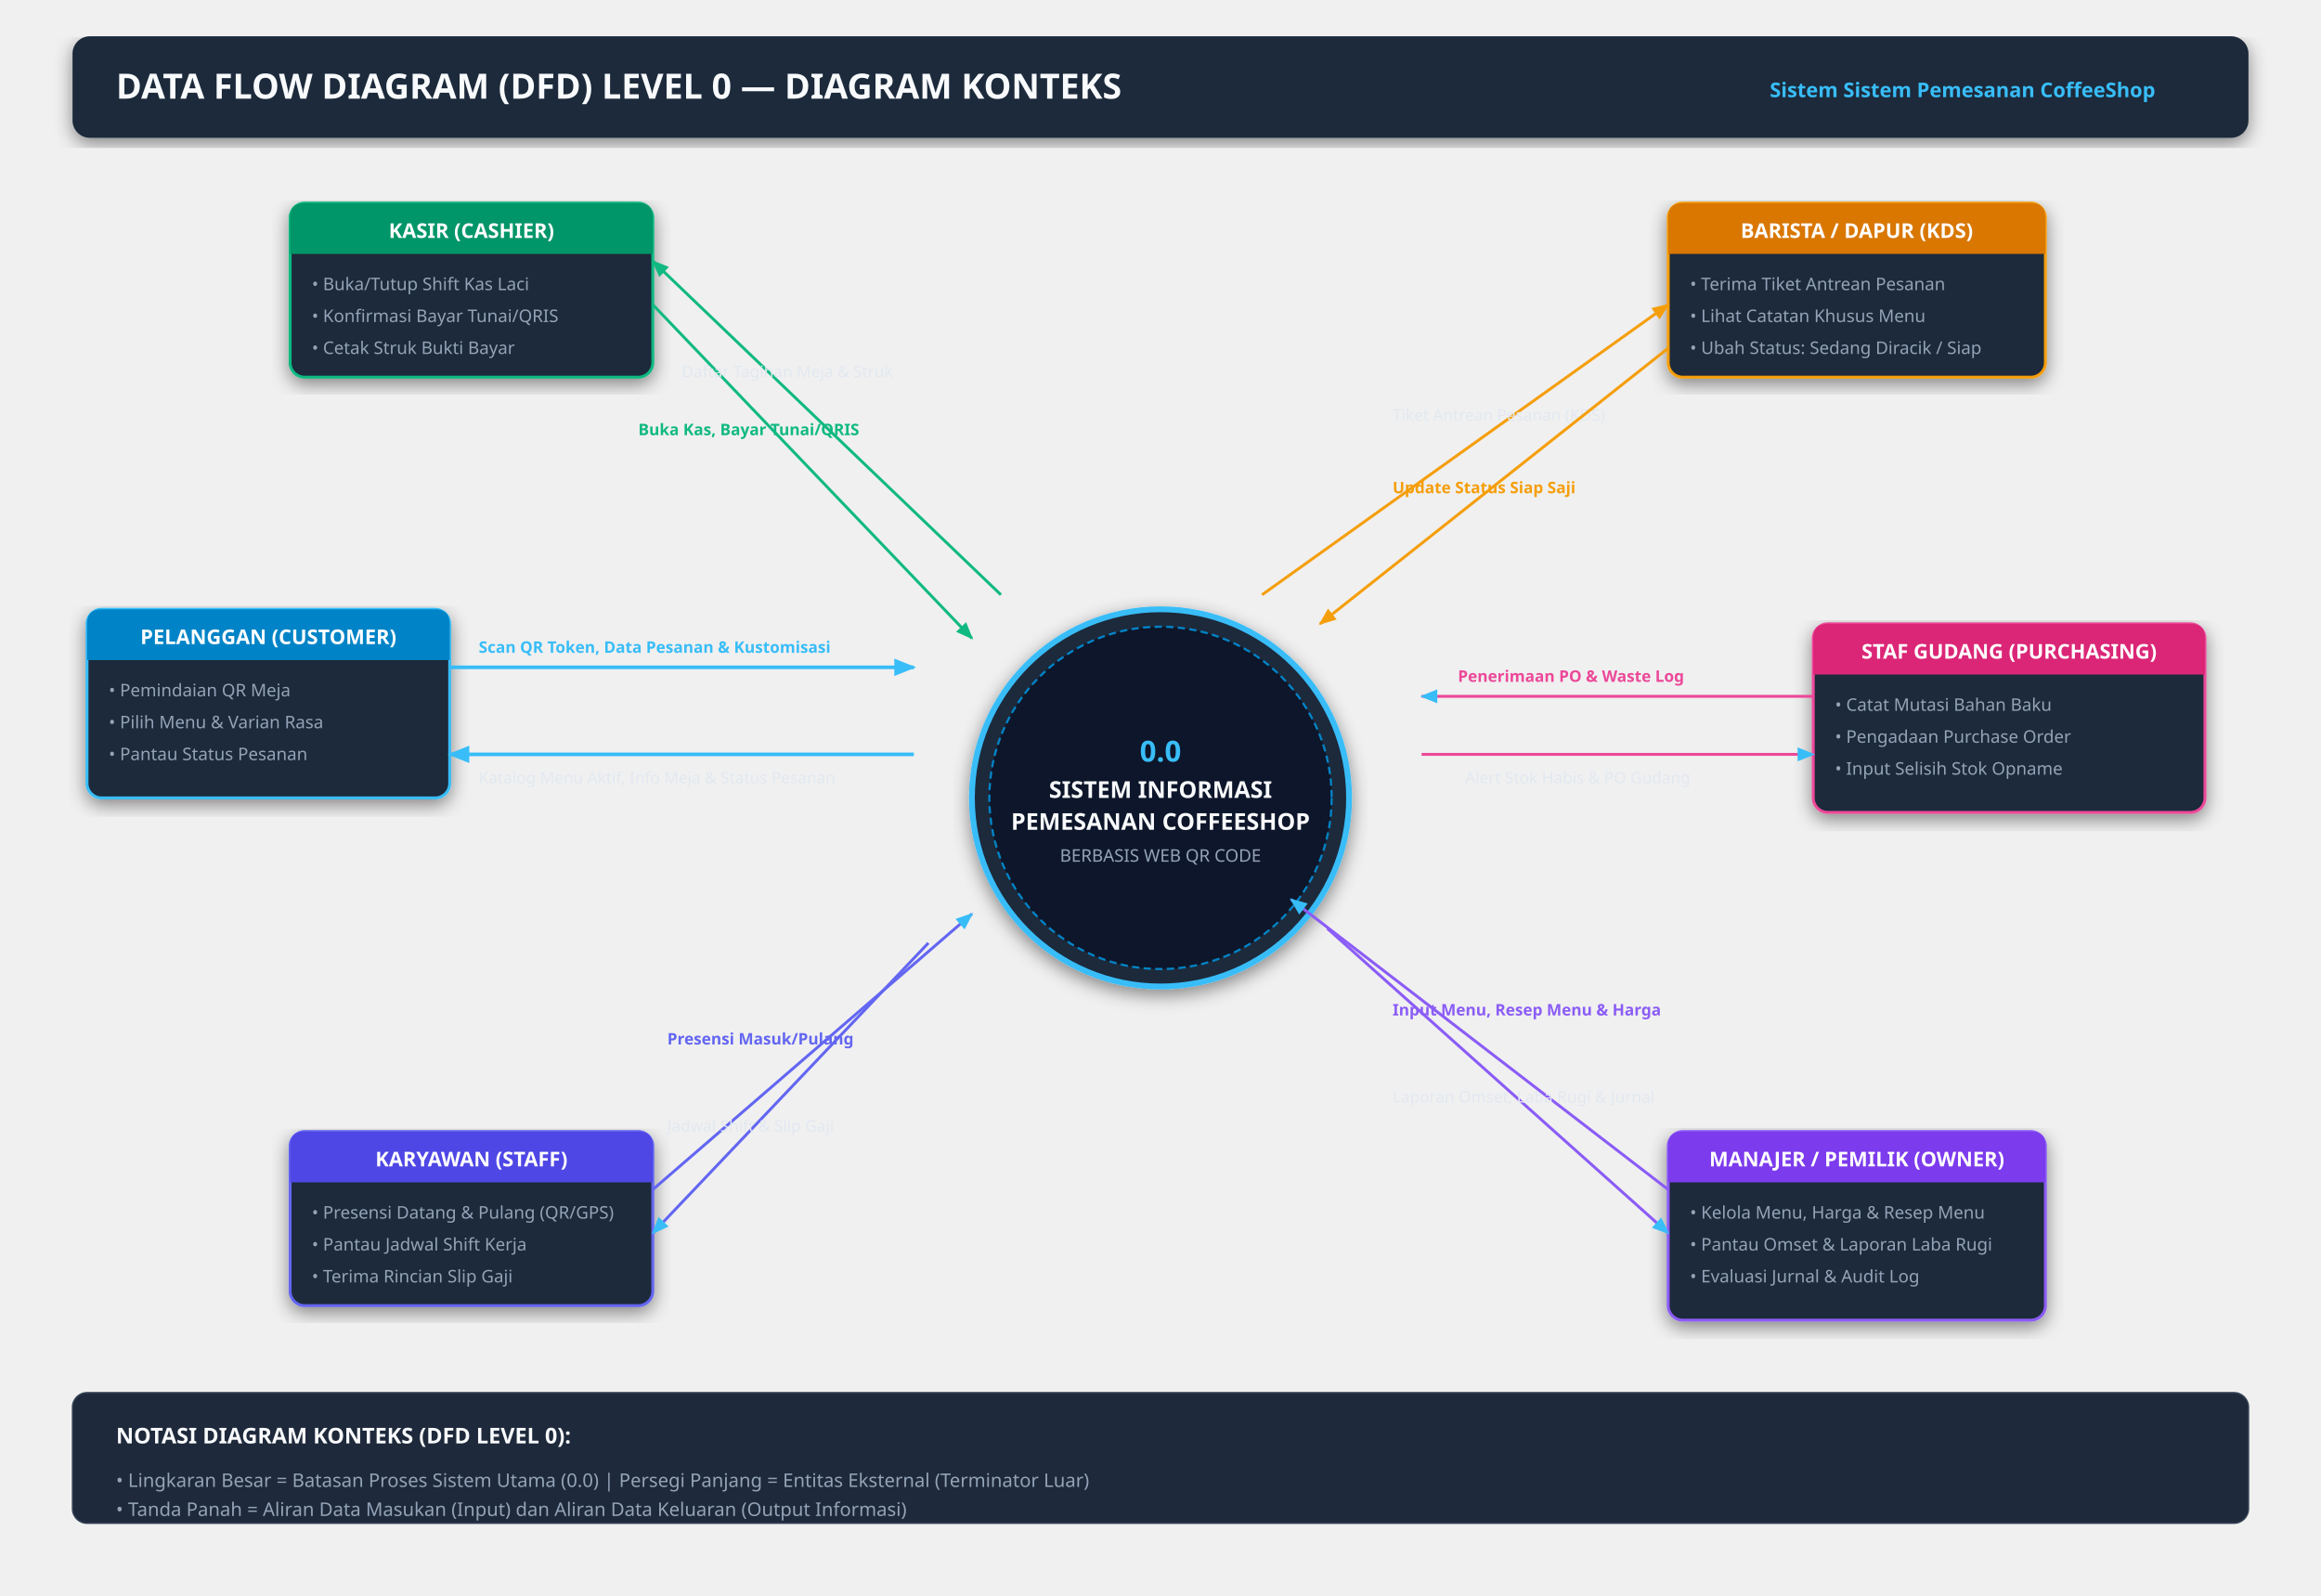
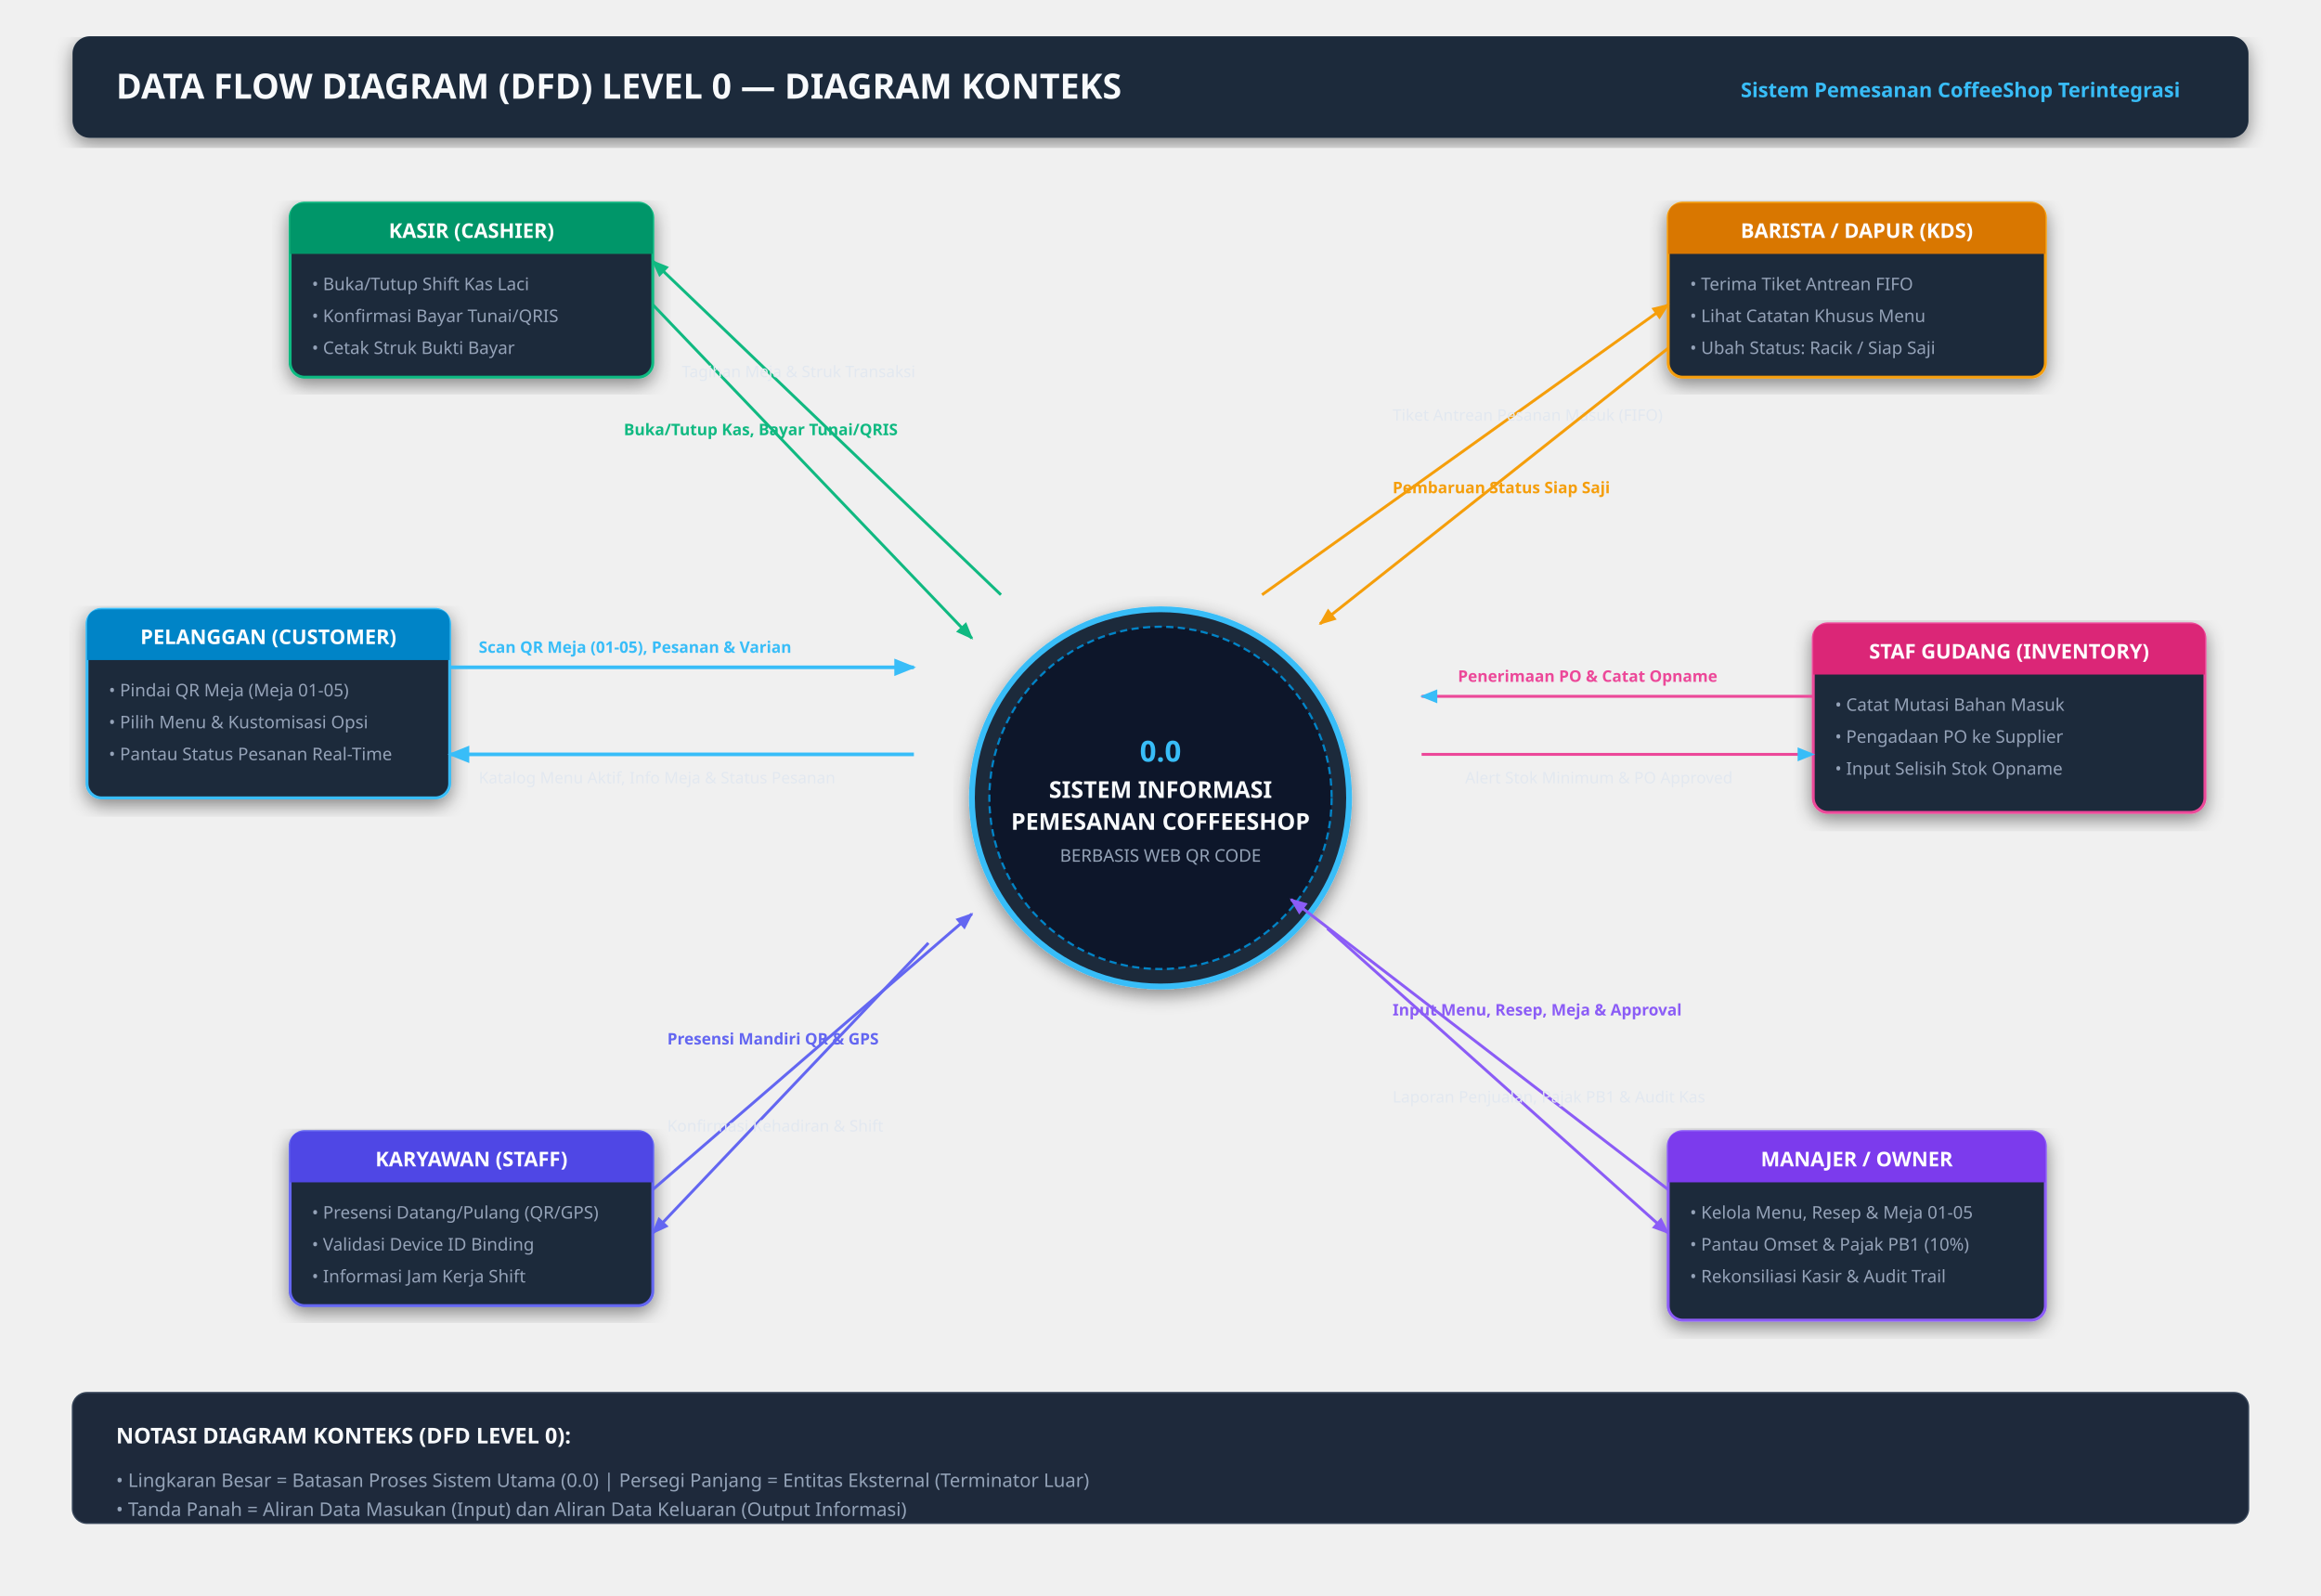
<svg xmlns="http://www.w3.org/2000/svg" viewBox="0 0 1600 1100" width="100%" height="100%" style="background:#0B1120; font-family:'Segoe UI', Tahoma, Geneva, Verdana, sans-serif;">
  <defs>
    <filter id="shadow-dfd" x="-5%" y="-5%" width="110%" height="115%">
      <feDropShadow dx="0" dy="4" stdDeviation="6" flood-color="#000" flood-opacity="0.45" />
    </filter>
    <marker id="dfd-arrow" viewBox="0 0 10 10" refX="9" refY="5" markerWidth="6" markerHeight="6" orient="auto-start-reverse">
      <path d="M 0 1 L 10 5 L 0 9 z" fill="#38BDF8" />
    </marker>
    <marker id="dfd-arrow-green" viewBox="0 0 10 10" refX="9" refY="5" markerWidth="6" markerHeight="6" orient="auto-start-reverse">
      <path d="M 0 1 L 10 5 L 0 9 z" fill="#10B981" />
    </marker>
    <marker id="dfd-arrow-amber" viewBox="0 0 10 10" refX="9" refY="5" markerWidth="6" markerHeight="6" orient="auto-start-reverse">
      <path d="M 0 1 L 10 5 L 0 9 z" fill="#F59E0B" />
    </marker>
+     <marker id="dfd-arrow-purple" viewBox="0 0 10 10" refX="9" refY="5" markerWidth="6" markerHeight="6" orient="auto-start-reverse">
+       <path d="M 0 1 L 10 5 L 0 9 z" fill="#8B5CF6" />
+     </marker>
+     <marker id="dfd-arrow-indigo" viewBox="0 0 10 10" refX="9" refY="5" markerWidth="6" markerHeight="6" orient="auto-start-reverse">
+       <path d="M 0 1 L 10 5 L 0 9 z" fill="#6366F1" />
+     </marker>
  </defs>
  <rect x="50" y="25" width="1500" height="70" rx="12" fill="#1E293B" filter="url(#shadow-dfd)" />
  <text x="80" y="68" fill="#F8FAFC" font-size="24" font-weight="bold">DATA FLOW DIAGRAM (DFD) LEVEL 0 — DIAGRAM KONTEKS</text>
-   <text x="1220" y="67" fill="#38BDF8" font-size="14" font-weight="600">Sistem Sistem Pemesanan CoffeeShop</text>
+   <text x="1200" y="67" fill="#38BDF8" font-size="14" font-weight="600">Sistem Pemesanan CoffeeShop Terintegrasi</text>
  <g transform="translate(620, 420)" filter="url(#shadow-dfd)">
    <circle cx="180" cy="130" r="130" fill="#1E293B" stroke="#38BDF8" stroke-width="4" />
    <circle cx="180" cy="130" r="118" fill="#0F172A" stroke="#0284C7" stroke-width="1.5" stroke-dasharray="5 3" />
    <text x="180" y="105" fill="#38BDF8" font-size="20" font-weight="bold" text-anchor="middle">0.0</text>
    <text x="180" y="130" fill="#F8FAFC" font-size="16" font-weight="bold" text-anchor="middle">SISTEM INFORMASI</text>
    <text x="180" y="152" fill="#F8FAFC" font-size="16" font-weight="bold" text-anchor="middle">PEMESANAN COFFEESHOP</text>
    <text x="180" y="174" fill="#94A3B8" font-size="12" text-anchor="middle">BERBASIS WEB QR CODE</text>
  </g>
  <g transform="translate(60, 420)" filter="url(#shadow-dfd)">
    <rect width="250" height="130" rx="10" fill="#1E293B" stroke="#38BDF8" stroke-width="2" />
    <path d="M 0 10 Q 0 0 10 0 L 240 0 Q 250 0 250 10 L 250 35 L 0 35 Z" fill="#0284C7" />
    <text x="125" y="24" fill="#FFF" font-size="14" font-weight="bold" text-anchor="middle">PELANGGAN (CUSTOMER)</text>
-     <text x="15" y="60" fill="#94A3B8" font-size="12">• Pemindaian QR Meja</text>
-     <text x="15" y="82" fill="#94A3B8" font-size="12">• Pilih Menu &amp; Varian Rasa</text>
-     <text x="15" y="104" fill="#94A3B8" font-size="12">• Pantau Status Pesanan</text>
+     <text x="15" y="60" fill="#94A3B8" font-size="12">• Pindai QR Meja (Meja 01-05)</text>
+     <text x="15" y="82" fill="#94A3B8" font-size="12">• Pilih Menu &amp; Kustomisasi Opsi</text>
+     <text x="15" y="104" fill="#94A3B8" font-size="12">• Pantau Status Pesanan Real-Time</text>
  </g>
  <g transform="translate(200, 140)" filter="url(#shadow-dfd)">
    <rect width="250" height="120" rx="10" fill="#1E293B" stroke="#10B981" stroke-width="2" />
    <path d="M 0 10 Q 0 0 10 0 L 240 0 Q 250 0 250 10 L 250 35 L 0 35 Z" fill="#059669" />
    <text x="125" y="24" fill="#FFF" font-size="14" font-weight="bold" text-anchor="middle">KASIR (CASHIER)</text>
    <text x="15" y="60" fill="#94A3B8" font-size="12">• Buka/Tutup Shift Kas Laci</text>
    <text x="15" y="82" fill="#94A3B8" font-size="12">• Konfirmasi Bayar Tunai/QRIS</text>
    <text x="15" y="104" fill="#94A3B8" font-size="12">• Cetak Struk Bukti Bayar</text>
  </g>
  <g transform="translate(1150, 140)" filter="url(#shadow-dfd)">
    <rect width="260" height="120" rx="10" fill="#1E293B" stroke="#F59E0B" stroke-width="2" />
    <path d="M 0 10 Q 0 0 10 0 L 250 0 Q 260 0 260 10 L 260 35 L 0 35 Z" fill="#D97706" />
    <text x="130" y="24" fill="#FFF" font-size="14" font-weight="bold" text-anchor="middle">BARISTA / DAPUR (KDS)</text>
-     <text x="15" y="60" fill="#94A3B8" font-size="12">• Terima Tiket Antrean Pesanan</text>
+     <text x="15" y="60" fill="#94A3B8" font-size="12">• Terima Tiket Antrean FIFO</text>
    <text x="15" y="82" fill="#94A3B8" font-size="12">• Lihat Catatan Khusus Menu</text>
-     <text x="15" y="104" fill="#94A3B8" font-size="12">• Ubah Status: Sedang Diracik / Siap</text>
+     <text x="15" y="104" fill="#94A3B8" font-size="12">• Ubah Status: Racik / Siap Saji</text>
  </g>
  <g transform="translate(1250, 430)" filter="url(#shadow-dfd)">
    <rect width="270" height="130" rx="10" fill="#1E293B" stroke="#EC4899" stroke-width="2" />
    <path d="M 0 10 Q 0 0 10 0 L 260 0 Q 270 0 270 10 L 270 35 L 0 35 Z" fill="#DB2777" />
-     <text x="135" y="24" fill="#FFF" font-size="14" font-weight="bold" text-anchor="middle">STAF GUDANG (PURCHASING)</text>
-     <text x="15" y="60" fill="#94A3B8" font-size="12">• Catat Mutasi Bahan Baku</text>
-     <text x="15" y="82" fill="#94A3B8" font-size="12">• Pengadaan Purchase Order</text>
+     <text x="135" y="24" fill="#FFF" font-size="14" font-weight="bold" text-anchor="middle">STAF GUDANG (INVENTORY)</text>
+     <text x="15" y="60" fill="#94A3B8" font-size="12">• Catat Mutasi Bahan Masuk</text>
+     <text x="15" y="82" fill="#94A3B8" font-size="12">• Pengadaan PO ke Supplier</text>
    <text x="15" y="104" fill="#94A3B8" font-size="12">• Input Selisih Stok Opname</text>
  </g>
  <g transform="translate(1150, 780)" filter="url(#shadow-dfd)">
    <rect width="260" height="130" rx="10" fill="#1E293B" stroke="#8B5CF6" stroke-width="2" />
    <path d="M 0 10 Q 0 0 10 0 L 250 0 Q 260 0 260 10 L 260 35 L 0 35 Z" fill="#7C3AED" />
-     <text x="130" y="24" fill="#FFF" font-size="14" font-weight="bold" text-anchor="middle">MANAJER / PEMILIK (OWNER)</text>
-     <text x="15" y="60" fill="#94A3B8" font-size="12">• Kelola Menu, Harga &amp; Resep Menu</text>
-     <text x="15" y="82" fill="#94A3B8" font-size="12">• Pantau Omset &amp; Laporan Laba Rugi</text>
-     <text x="15" y="104" fill="#94A3B8" font-size="12">• Evaluasi Jurnal &amp; Audit Log</text>
+     <text x="130" y="24" fill="#FFF" font-size="14" font-weight="bold" text-anchor="middle">MANAJER / OWNER</text>
+     <text x="15" y="60" fill="#94A3B8" font-size="12">• Kelola Menu, Resep &amp; Meja 01-05</text>
+     <text x="15" y="82" fill="#94A3B8" font-size="12">• Pantau Omset &amp; Pajak PB1 (10%)</text>
+     <text x="15" y="104" fill="#94A3B8" font-size="12">• Rekonsiliasi Kasir &amp; Audit Trail</text>
  </g>
  <g transform="translate(200, 780)" filter="url(#shadow-dfd)">
    <rect width="250" height="120" rx="10" fill="#1E293B" stroke="#6366F1" stroke-width="2" />
    <path d="M 0 10 Q 0 0 10 0 L 240 0 Q 250 0 250 10 L 250 35 L 0 35 Z" fill="#4F46E5" />
    <text x="125" y="24" fill="#FFF" font-size="14" font-weight="bold" text-anchor="middle">KARYAWAN (STAFF)</text>
-     <text x="15" y="60" fill="#94A3B8" font-size="12">• Presensi Datang &amp; Pulang (QR/GPS)</text>
-     <text x="15" y="82" fill="#94A3B8" font-size="12">• Pantau Jadwal Shift Kerja</text>
-     <text x="15" y="104" fill="#94A3B8" font-size="12">• Terima Rincian Slip Gaji</text>
+     <text x="15" y="60" fill="#94A3B8" font-size="12">• Presensi Datang/Pulang (QR/GPS)</text>
+     <text x="15" y="82" fill="#94A3B8" font-size="12">• Validasi Device ID Binding</text>
+     <text x="15" y="104" fill="#94A3B8" font-size="12">• Informasi Jam Kerja Shift</text>
  </g>
  <path d="M 310 460 L 630 460" stroke="#38BDF8" stroke-width="2.5" fill="none" marker-end="url(#dfd-arrow)" />
-   <text x="330" y="450" fill="#38BDF8" font-size="11" font-weight="600">Scan QR Token, Data Pesanan &amp; Kustomisasi</text>
+   <text x="330" y="450" fill="#38BDF8" font-size="11" font-weight="600">Scan QR Meja (01-05), Pesanan &amp; Varian</text>
  <path d="M 630 520 L 310 520" stroke="#38BDF8" stroke-width="2.5" fill="none" marker-end="url(#dfd-arrow)" />
  <text x="330" y="540" fill="#E2E8F0" font-size="11">Katalog Menu Aktif, Info Meja &amp; Status Pesanan</text>
  <path d="M 450 210 L 670 440" stroke="#10B981" stroke-width="2" fill="none" marker-end="url(#dfd-arrow-green)" />
-   <text x="440" y="300" fill="#10B981" font-size="11" font-weight="600">Buka Kas, Bayar Tunai/QRIS</text>
+   <text x="430" y="300" fill="#10B981" font-size="11" font-weight="600">Buka/Tutup Kas, Bayar Tunai/QRIS</text>
  <path d="M 690 410 L 450 180" stroke="#10B981" stroke-width="2" fill="none" marker-end="url(#dfd-arrow-green)" />
-   <text x="470" y="260" fill="#E2E8F0" font-size="11">Daftar Tagihan Meja &amp; Struk</text>
+   <text x="470" y="260" fill="#E2E8F0" font-size="11">Tagihan Meja &amp; Struk Transaksi</text>
  <path d="M 870 410 L 1150 210" stroke="#F59E0B" stroke-width="2" fill="none" marker-end="url(#dfd-arrow-amber)" />
-   <text x="960" y="290" fill="#E2E8F0" font-size="11">Tiket Antrean Pesanan (KDS)</text>
+   <text x="960" y="290" fill="#E2E8F0" font-size="11">Tiket Antrean Pesanan Masuk (FIFO)</text>
  <path d="M 1150 240 L 910 430" stroke="#F59E0B" stroke-width="2" fill="none" marker-end="url(#dfd-arrow-amber)" />
-   <text x="960" y="340" fill="#F59E0B" font-size="11" font-weight="600">Update Status Siap Saji</text>
+   <text x="960" y="340" fill="#F59E0B" font-size="11" font-weight="600">Pembaruan Status Siap Saji</text>
  <path d="M 1250 480 L 980 480" stroke="#EC4899" stroke-width="2" fill="none" marker-end="url(#dfd-arrow)" />
-   <text x="1005" y="470" fill="#EC4899" font-size="11" font-weight="600">Penerimaan PO &amp; Waste Log</text>
+   <text x="1005" y="470" fill="#EC4899" font-size="11" font-weight="600">Penerimaan PO &amp; Catat Opname</text>
  <path d="M 980 520 L 1250 520" stroke="#EC4899" stroke-width="2" fill="none" marker-end="url(#dfd-arrow)" />
-   <text x="1010" y="540" fill="#E2E8F0" font-size="11">Alert Stok Habis &amp; PO Gudang</text>
-   <path d="M 1150 820 L 890 620" stroke="#8B5CF6" stroke-width="2" fill="none" marker-end="url(#dfd-arrow)" />
-   <text x="960" y="700" fill="#8B5CF6" font-size="11" font-weight="600">Input Menu, Resep Menu &amp; Harga</text>
-   <path d="M 915 640 L 1150 850" stroke="#8B5CF6" stroke-width="2" fill="none" marker-end="url(#dfd-arrow)" />
-   <text x="960" y="760" fill="#E2E8F0" font-size="11">Laporan Omset, Laba Rugi &amp; Jurnal</text>
-   <path d="M 450 820 L 670 630" stroke="#6366F1" stroke-width="2" fill="none" marker-end="url(#dfd-arrow)" />
-   <text x="460" y="720" fill="#6366F1" font-size="11" font-weight="600">Presensi Masuk/Pulang</text>
-   <path d="M 640 650 L 450 850" stroke="#6366F1" stroke-width="2" fill="none" marker-end="url(#dfd-arrow)" />
-   <text x="460" y="780" fill="#E2E8F0" font-size="11">Jadwal Shift &amp; Slip Gaji</text>
+   <text x="1010" y="540" fill="#E2E8F0" font-size="11">Alert Stok Minimum &amp; PO Approved</text>
+   <path d="M 1150 820 L 890 620" stroke="#8B5CF6" stroke-width="2" fill="none" marker-end="url(#dfd-arrow-purple)" />
+   <text x="960" y="700" fill="#8B5CF6" font-size="11" font-weight="600">Input Menu, Resep, Meja &amp; Approval</text>
+   <path d="M 915 640 L 1150 850" stroke="#8B5CF6" stroke-width="2" fill="none" marker-end="url(#dfd-arrow-purple)" />
+   <text x="960" y="760" fill="#E2E8F0" font-size="11">Laporan Penjualan, Pajak PB1 &amp; Audit Kas</text>
+   <path d="M 450 820 L 670 630" stroke="#6366F1" stroke-width="2" fill="none" marker-end="url(#dfd-arrow-indigo)" />
+   <text x="460" y="720" fill="#6366F1" font-size="11" font-weight="600">Presensi Mandiri QR &amp; GPS</text>
+   <path d="M 640 650 L 450 850" stroke="#6366F1" stroke-width="2" fill="none" marker-end="url(#dfd-arrow-indigo)" />
+   <text x="460" y="780" fill="#E2E8F0" font-size="11">Konfirmasi Kehadiran &amp; Shift</text>
  <rect x="50" y="960" width="1500" height="90" rx="10" fill="#1E293B" stroke="#334155" />
  <text x="80" y="995" fill="#F8FAFC" font-size="15" font-weight="bold">NOTASI DIAGRAM KONTEKS (DFD LEVEL 0):</text>
  <text x="80" y="1025" fill="#94A3B8" font-size="13">• Lingkaran Besar = Batasan Proses Sistem Utama (0.0)  |  Persegi Panjang = Entitas Eksternal (Terminator Luar)</text>
  <text x="80" y="1045" fill="#94A3B8" font-size="13">• Tanda Panah = Aliran Data Masukan (Input) dan Aliran Data Keluaran (Output Informasi)</text>
</svg>
